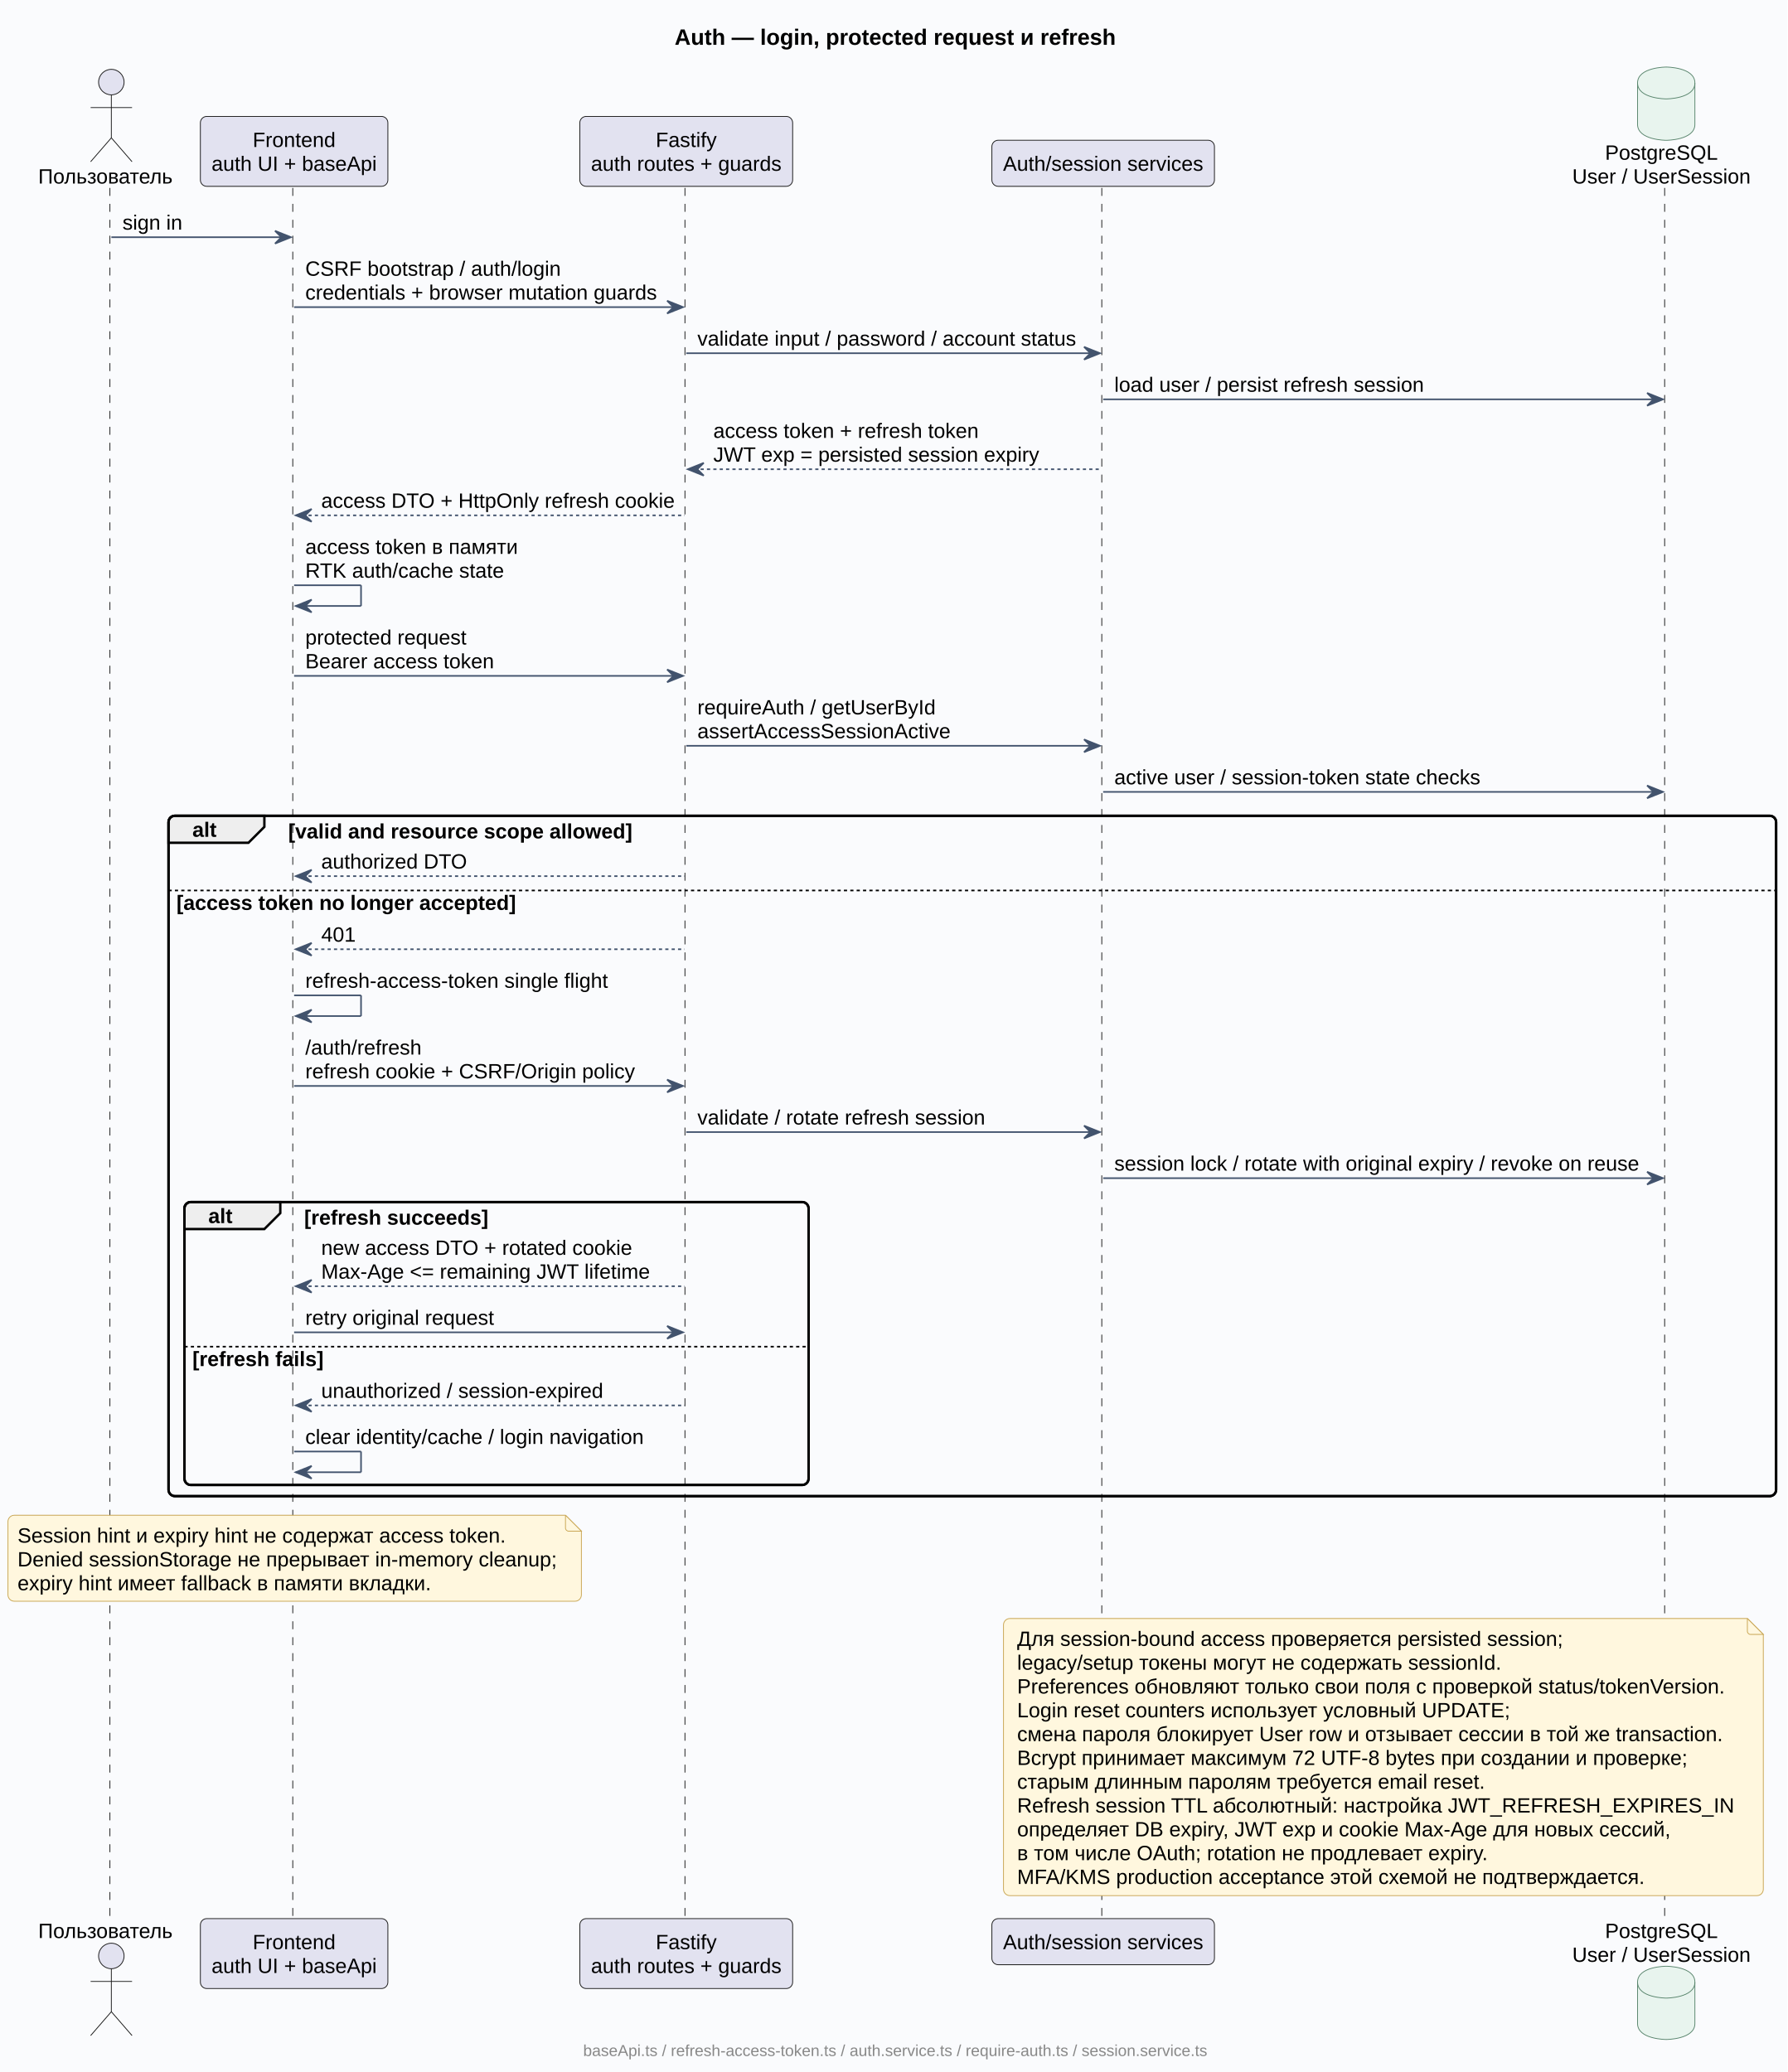
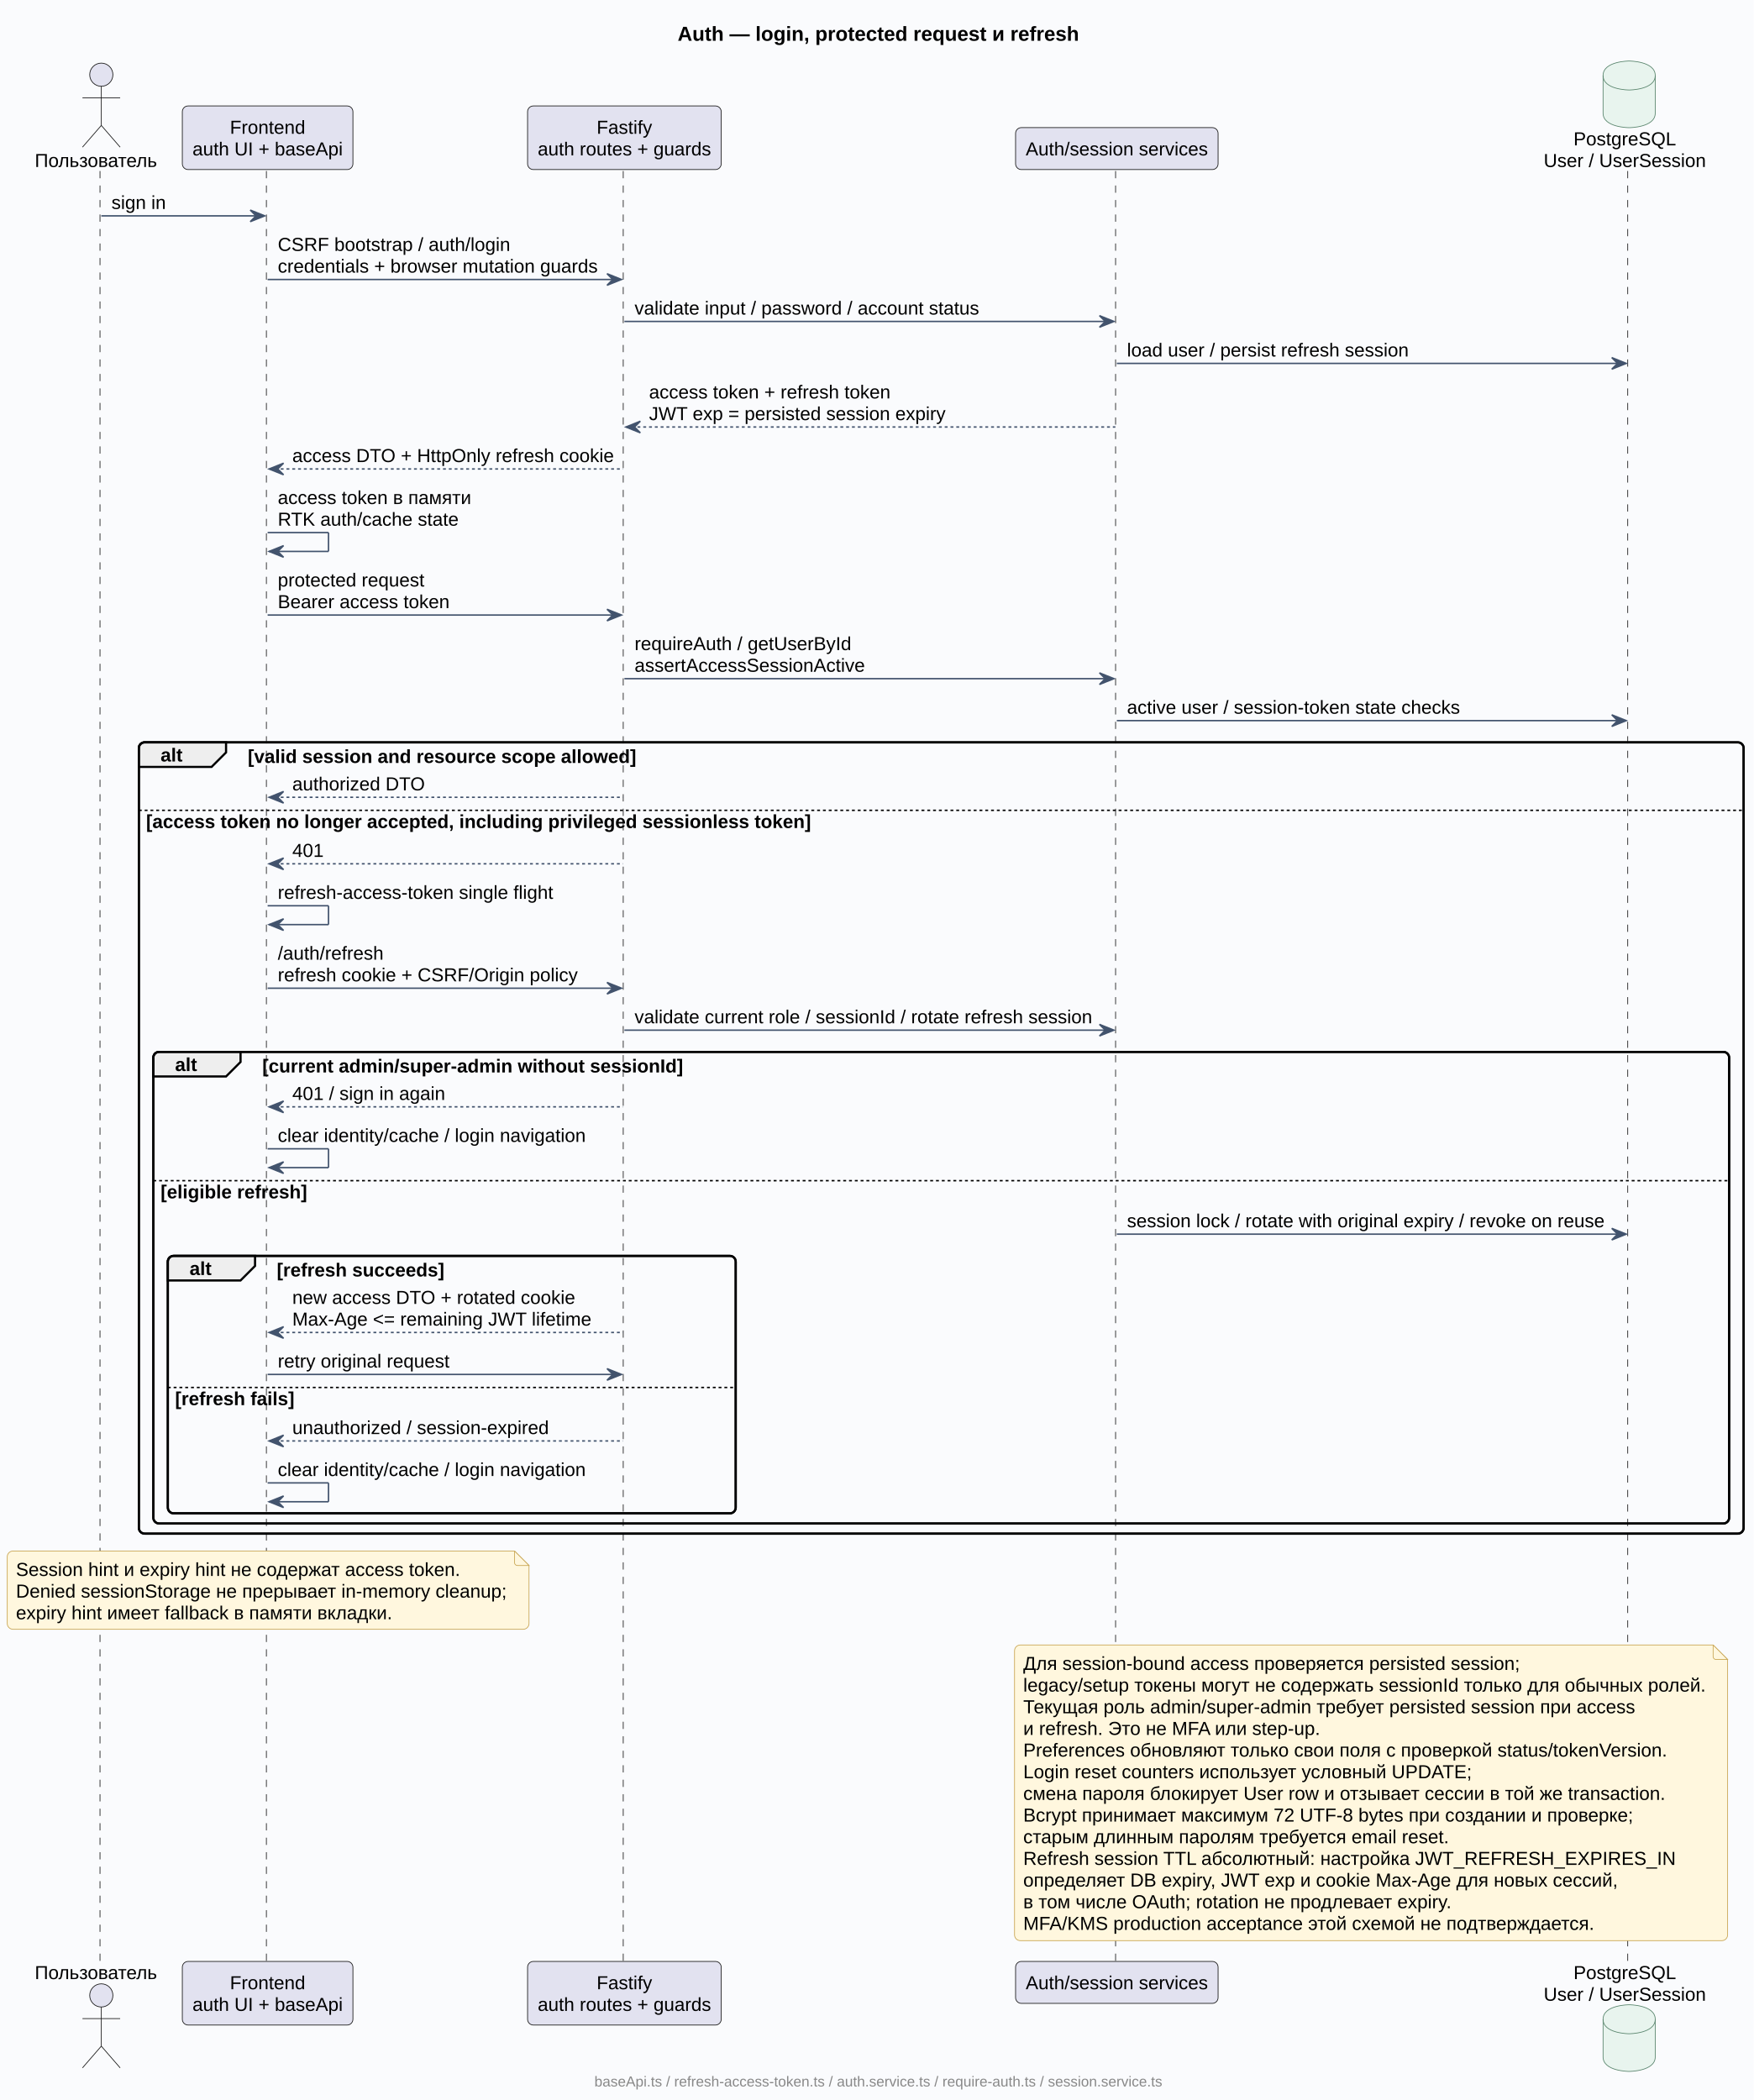
- <svg xmlns="http://www.w3.org/2000/svg" contentStyleType="text/css" data-diagram-type="SEQUENCE" height="1301px" preserveAspectRatio="none" style="width:1122px;height:1301px;background:#FAFBFD;" version="1.1" viewBox="0 0 1122 1301" width="1122px" zoomAndPan="magnify">
+ <svg xmlns="http://www.w3.org/2000/svg" contentStyleType="text/css" data-diagram-type="SEQUENCE" height="1449px" preserveAspectRatio="none" style="width:1210px;height:1449px;background:#FAFBFD;" version="1.1" viewBox="0 0 1210 1449" width="1210px" zoomAndPan="magnify">
  <defs />
  <g>
-     <rect fill="#FAFBFD" height="1301" style="stroke:none;stroke-width:1;" width="1122" x="0" y="0" />
-     <text fill="#000000" font-family="Arial" font-size="14" font-weight="bold" lengthAdjust="spacing" textLength="276.972" x="423.534" y="28.132">Auth — login, protected request и refresh</text>
-     <rect fill="none" height="427.18" rx="4" ry="4" style="stroke:#000000;stroke-width:1.5;" width="1009.238" x="105.801" y="512.227" />
-     <rect fill="none" height="177.641" rx="4" ry="4" style="stroke:#000000;stroke-width:1.5;" width="391.82" x="115.801" y="754.766" />
+     <rect fill="#FAFBFD" height="1449" style="stroke:none;stroke-width:1;" width="1210" x="0" y="0" />
+     <text fill="#000000" font-family="Arial" font-size="14" font-weight="bold" lengthAdjust="spacing" textLength="276.972" x="467.543" y="28.132">Auth — login, protected request и refresh</text>
+     <rect fill="none" height="545.975" rx="4" ry="4" style="stroke:#000000;stroke-width:1.5;" width="1107.257" x="95.801" y="512.227" />
+     <rect fill="none" height="325.385" rx="4" ry="4" style="stroke:#000000;stroke-width:1.5;" width="1087.257" x="105.801" y="725.817" />
+     <rect fill="none" height="177.641" rx="4" ry="4" style="stroke:#000000;stroke-width:1.5;" width="391.82" x="115.801" y="866.561" />
    <g class="participant-lifeline" data-entity-uid="part1" data-qualified-name="User" id="part1-lifeline">
      <g>
-         <rect fill="#000000" fill-opacity="0" height="1087.693" width="8" x="65.901" y="117.996" />
-         <line style="stroke:#181818;stroke-width:0.5;stroke-dasharray:5,5;" x1="69" x2="69" y1="117.996" y2="1205.689" />
+         <rect fill="#000000" fill-opacity="0" height="1236.385" width="8" x="65.901" y="117.996" />
+         <line style="stroke:#181818;stroke-width:0.5;stroke-dasharray:5,5;" x1="69" x2="69" y1="117.996" y2="1354.381" />
      </g>
    </g>
    <g class="participant-lifeline" data-entity-uid="part2" data-qualified-name="Front" id="part2-lifeline">
      <g>
-         <rect fill="#000000" fill-opacity="0" height="1087.693" width="8" x="180.655" y="117.996" />
-         <line style="stroke:#181818;stroke-width:0.5;stroke-dasharray:5,5;" x1="183.801" x2="183.801" y1="117.996" y2="1205.689" />
+         <rect fill="#000000" fill-opacity="0" height="1236.385" width="8" x="180.655" y="117.996" />
+         <line style="stroke:#181818;stroke-width:0.5;stroke-dasharray:5,5;" x1="183.801" x2="183.801" y1="117.996" y2="1354.381" />
      </g>
    </g>
    <g class="participant-lifeline" data-entity-uid="part3" data-qualified-name="API" id="part3-lifeline">
      <g>
-         <rect fill="#000000" fill-opacity="0" height="1087.693" width="8" x="426.817" y="117.996" />
-         <line style="stroke:#181818;stroke-width:0.5;stroke-dasharray:5,5;" x1="430.012" x2="430.012" y1="117.996" y2="1205.689" />
+         <rect fill="#000000" fill-opacity="0" height="1236.385" width="8" x="426.817" y="117.996" />
+         <line style="stroke:#181818;stroke-width:0.5;stroke-dasharray:5,5;" x1="430.012" x2="430.012" y1="117.996" y2="1354.381" />
      </g>
    </g>
    <g class="participant-lifeline" data-entity-uid="part4" data-qualified-name="Auth" id="part4-lifeline">
      <g>
-         <rect fill="#000000" fill-opacity="0" height="1087.693" width="8" x="688.562" y="117.996" />
-         <line style="stroke:#181818;stroke-width:0.5;stroke-dasharray:5,5;" x1="691.701" x2="691.701" y1="117.996" y2="1205.689" />
+         <rect fill="#000000" fill-opacity="0" height="1236.385" width="8" x="766.581" y="117.996" />
+         <line style="stroke:#181818;stroke-width:0.5;stroke-dasharray:5,5;" x1="769.72" x2="769.72" y1="117.996" y2="1354.381" />
      </g>
    </g>
    <g class="participant-lifeline" data-entity-uid="part5" data-qualified-name="PG" id="part5-lifeline">
      <g>
-         <rect fill="#000000" fill-opacity="0" height="1087.693" width="8" x="1042.05" y="117.996" />
-         <line style="stroke:#181818;stroke-width:0.5;stroke-dasharray:5,5;" x1="1045.06" x2="1045.06" y1="117.996" y2="1205.689" />
+         <rect fill="#000000" fill-opacity="0" height="1236.385" width="8" x="1120.069" y="117.996" />
+         <line style="stroke:#181818;stroke-width:0.5;stroke-dasharray:5,5;" x1="1123.079" x2="1123.079" y1="117.996" y2="1354.381" />
      </g>
    </g>
    <g class="participant participant-head" data-entity-uid="part1" data-qualified-name="User" id="part1-head">
      <text fill="#000000" font-family="Arial" font-size="13" lengthAdjust="spacing" textLength="85.801" x="24" y="115.241">Пользователь</text>
      <ellipse cx="69.901" cy="51.547" fill="#E2E2F0" rx="8" ry="8" style="stroke:#181818;stroke-width:0.5;" />
      <path d="M69.901,59.547 L69.901,86.547 M56.901,67.547 L82.901,67.547 M69.901,86.547 L56.901,101.547 M69.901,86.547 L82.901,101.547" fill="none" style="stroke:#181818;stroke-width:0.5;" />
    </g>
    <g class="participant participant-tail" data-entity-uid="part1" data-qualified-name="User" id="part1-tail">
-       <text fill="#000000" font-family="Arial" font-size="13" lengthAdjust="spacing" textLength="85.801" x="24" y="1216.883">Пользователь</text>
-       <ellipse cx="69.901" cy="1228.138" fill="#E2E2F0" rx="8" ry="8" style="stroke:#181818;stroke-width:0.5;" />
-       <path d="M69.901,1236.138 L69.901,1263.138 M56.901,1244.138 L82.901,1244.138 M69.901,1263.138 L56.901,1278.138 M69.901,1263.138 L82.901,1278.138" fill="none" style="stroke:#181818;stroke-width:0.5;" />
+       <text fill="#000000" font-family="Arial" font-size="13" lengthAdjust="spacing" textLength="85.801" x="24" y="1365.575">Пользователь</text>
+       <ellipse cx="69.901" cy="1376.83" fill="#E2E2F0" rx="8" ry="8" style="stroke:#181818;stroke-width:0.5;" />
+       <path d="M69.901,1384.83 L69.901,1411.83 M56.901,1392.83 L82.901,1392.83 M69.901,1411.83 L56.901,1426.83 M69.901,1411.83 L82.901,1426.83" fill="none" style="stroke:#181818;stroke-width:0.5;" />
    </g>
    <g class="participant participant-head" data-entity-uid="part2" data-qualified-name="Front" id="part2-head">
      <rect fill="#E2E2F0" height="43.898" rx="4" ry="4" style="stroke:#181818;stroke-width:0.5;" width="117.708" x="125.801" y="73.099" />
      <text fill="#000000" font-family="Arial" font-size="13" lengthAdjust="spacing" textLength="52.032" x="158.639" y="92.293">Frontend</text>
      <text fill="#000000" font-family="Arial" font-size="13" lengthAdjust="spacing" textLength="103.708" x="132.801" y="107.241">auth UI + baseApi</text>
    </g>
    <g class="participant participant-tail" data-entity-uid="part2" data-qualified-name="Front" id="part2-tail">
-       <rect fill="#E2E2F0" height="43.898" rx="4" ry="4" style="stroke:#181818;stroke-width:0.5;" width="117.708" x="125.801" y="1204.689" />
-       <text fill="#000000" font-family="Arial" font-size="13" lengthAdjust="spacing" textLength="52.032" x="158.639" y="1223.883">Frontend</text>
-       <text fill="#000000" font-family="Arial" font-size="13" lengthAdjust="spacing" textLength="103.708" x="132.801" y="1238.832">auth UI + baseApi</text>
+       <rect fill="#E2E2F0" height="43.898" rx="4" ry="4" style="stroke:#181818;stroke-width:0.5;" width="117.708" x="125.801" y="1353.381" />
+       <text fill="#000000" font-family="Arial" font-size="13" lengthAdjust="spacing" textLength="52.032" x="158.639" y="1372.575">Frontend</text>
+       <text fill="#000000" font-family="Arial" font-size="13" lengthAdjust="spacing" textLength="103.708" x="132.801" y="1387.524">auth UI + baseApi</text>
    </g>
    <g class="participant participant-head" data-entity-uid="part3" data-qualified-name="API" id="part3-head">
      <rect fill="#E2E2F0" height="43.898" rx="4" ry="4" style="stroke:#181818;stroke-width:0.5;" width="133.609" x="364.012" y="73.099" />
      <text fill="#000000" font-family="Arial" font-size="13" lengthAdjust="spacing" textLength="38.283" x="411.675" y="92.293">Fastify</text>
      <text fill="#000000" font-family="Arial" font-size="13" lengthAdjust="spacing" textLength="119.609" x="371.012" y="107.241">auth routes + guards</text>
    </g>
    <g class="participant participant-tail" data-entity-uid="part3" data-qualified-name="API" id="part3-tail">
-       <rect fill="#E2E2F0" height="43.898" rx="4" ry="4" style="stroke:#181818;stroke-width:0.5;" width="133.609" x="364.012" y="1204.689" />
-       <text fill="#000000" font-family="Arial" font-size="13" lengthAdjust="spacing" textLength="38.283" x="411.675" y="1223.883">Fastify</text>
-       <text fill="#000000" font-family="Arial" font-size="13" lengthAdjust="spacing" textLength="119.609" x="371.012" y="1238.832">auth routes + guards</text>
+       <rect fill="#E2E2F0" height="43.898" rx="4" ry="4" style="stroke:#181818;stroke-width:0.5;" width="133.609" x="364.012" y="1353.381" />
+       <text fill="#000000" font-family="Arial" font-size="13" lengthAdjust="spacing" textLength="38.283" x="411.675" y="1372.575">Fastify</text>
+       <text fill="#000000" font-family="Arial" font-size="13" lengthAdjust="spacing" textLength="119.609" x="371.012" y="1387.524">auth routes + guards</text>
    </g>
    <g class="participant participant-head" data-entity-uid="part4" data-qualified-name="Auth" id="part4-head">
-       <rect fill="#E2E2F0" height="28.949" rx="4" ry="4" style="stroke:#181818;stroke-width:0.5;" width="139.722" x="622.701" y="88.047" />
-       <text fill="#000000" font-family="Arial" font-size="13" lengthAdjust="spacing" textLength="125.722" x="629.701" y="107.241">Auth/session services</text>
+       <rect fill="#E2E2F0" height="28.949" rx="4" ry="4" style="stroke:#181818;stroke-width:0.5;" width="139.722" x="700.72" y="88.047" />
+       <text fill="#000000" font-family="Arial" font-size="13" lengthAdjust="spacing" textLength="125.722" x="707.72" y="107.241">Auth/session services</text>
    </g>
    <g class="participant participant-tail" data-entity-uid="part4" data-qualified-name="Auth" id="part4-tail">
-       <rect fill="#E2E2F0" height="28.949" rx="4" ry="4" style="stroke:#181818;stroke-width:0.5;" width="139.722" x="622.701" y="1204.689" />
-       <text fill="#000000" font-family="Arial" font-size="13" lengthAdjust="spacing" textLength="125.722" x="629.701" y="1223.883">Auth/session services</text>
+       <rect fill="#E2E2F0" height="28.949" rx="4" ry="4" style="stroke:#181818;stroke-width:0.5;" width="139.722" x="700.72" y="1353.381" />
+       <text fill="#000000" font-family="Arial" font-size="13" lengthAdjust="spacing" textLength="125.722" x="707.72" y="1372.575">Auth/session services</text>
    </g>
    <g class="participant participant-head" data-entity-uid="part5" data-qualified-name="PG" id="part5-head">
-       <text fill="#000000" font-family="Arial" font-size="13" lengthAdjust="spacing" textLength="70.814" x="1007.643" y="100.293">PostgreSQL</text>
-       <text fill="#000000" font-family="Arial" font-size="13" lengthAdjust="spacing" textLength="111.979" x="987.06" y="115.241">User / UserSession</text>
-       <path d="M1028.05,52.099 C1028.05,42.099 1046.05,42.099 1046.05,42.099 C1046.05,42.099 1064.05,42.099 1064.05,52.099 L1064.05,78.099 C1064.05,88.099 1046.05,88.099 1046.05,88.099 C1046.05,88.099 1028.05,88.099 1028.05,78.099 L1028.05,52.099" fill="#E8F4EE" style="stroke:#58846C;stroke-width:0.5;" />
-       <path d="M1028.05,52.099 C1028.05,62.099 1046.05,62.099 1046.05,62.099 C1046.05,62.099 1064.05,62.099 1064.05,52.099" fill="none" style="stroke:#58846C;stroke-width:0.5;" />
+       <text fill="#000000" font-family="Arial" font-size="13" lengthAdjust="spacing" textLength="70.814" x="1085.662" y="100.293">PostgreSQL</text>
+       <text fill="#000000" font-family="Arial" font-size="13" lengthAdjust="spacing" textLength="111.979" x="1065.079" y="115.241">User / UserSession</text>
+       <path d="M1106.069,52.099 C1106.069,42.099 1124.069,42.099 1124.069,42.099 C1124.069,42.099 1142.069,42.099 1142.069,52.099 L1142.069,78.099 C1142.069,88.099 1124.069,88.099 1124.069,88.099 C1124.069,88.099 1106.069,88.099 1106.069,78.099 L1106.069,52.099" fill="#E8F4EE" style="stroke:#58846C;stroke-width:0.5;" />
+       <path d="M1106.069,52.099 C1106.069,62.099 1124.069,62.099 1124.069,62.099 C1124.069,62.099 1142.069,62.099 1142.069,52.099" fill="none" style="stroke:#58846C;stroke-width:0.5;" />
    </g>
    <g class="participant participant-tail" data-entity-uid="part5" data-qualified-name="PG" id="part5-tail">
-       <text fill="#000000" font-family="Arial" font-size="13" lengthAdjust="spacing" textLength="70.814" x="1007.643" y="1216.883">PostgreSQL</text>
-       <text fill="#000000" font-family="Arial" font-size="13" lengthAdjust="spacing" textLength="111.979" x="987.06" y="1231.832">User / UserSession</text>
-       <path d="M1028.05,1244.586 C1028.05,1234.586 1046.05,1234.586 1046.05,1234.586 C1046.05,1234.586 1064.05,1234.586 1064.05,1244.586 L1064.05,1270.586 C1064.05,1280.586 1046.05,1280.586 1046.05,1280.586 C1046.05,1280.586 1028.05,1280.586 1028.05,1270.586 L1028.05,1244.586" fill="#E8F4EE" style="stroke:#58846C;stroke-width:0.5;" />
-       <path d="M1028.05,1244.586 C1028.05,1254.586 1046.05,1254.586 1046.05,1254.586 C1046.05,1254.586 1064.05,1254.586 1064.05,1244.586" fill="none" style="stroke:#58846C;stroke-width:0.5;" />
+       <text fill="#000000" font-family="Arial" font-size="13" lengthAdjust="spacing" textLength="70.814" x="1085.662" y="1365.575">PostgreSQL</text>
+       <text fill="#000000" font-family="Arial" font-size="13" lengthAdjust="spacing" textLength="111.979" x="1065.079" y="1380.524">User / UserSession</text>
+       <path d="M1106.069,1393.279 C1106.069,1383.279 1124.069,1383.279 1124.069,1383.279 C1124.069,1383.279 1142.069,1383.279 1142.069,1393.279 L1142.069,1419.279 C1142.069,1429.279 1124.069,1429.279 1124.069,1429.279 C1124.069,1429.279 1106.069,1429.279 1106.069,1419.279 L1106.069,1393.279" fill="#E8F4EE" style="stroke:#58846C;stroke-width:0.5;" />
+       <path d="M1106.069,1393.279 C1106.069,1403.279 1124.069,1403.279 1124.069,1403.279 C1124.069,1403.279 1142.069,1403.279 1142.069,1393.279" fill="none" style="stroke:#58846C;stroke-width:0.5;" />
    </g>
    <g class="message" data-entity-1="part1" data-entity-2="part2" id="msg1">
      <polygon fill="#42536D" points="172.655,144.945,182.655,148.945,172.655,152.945,176.655,148.945" style="stroke:#42536D;stroke-width:1;" />
      <line style="stroke:#42536D;stroke-width:1;" x1="69.901" x2="178.655" y1="148.945" y2="148.945" />
      <text fill="#000000" font-family="Arial" font-size="13" lengthAdjust="spacing" textLength="37.578" x="76.901" y="144.19">sign in</text>
    </g>
    <g class="message" data-entity-1="part2" data-entity-2="part3" id="msg2">
      <polygon fill="#42536D" points="418.817,188.842,428.817,192.842,418.817,196.842,422.817,192.842" style="stroke:#42536D;stroke-width:1;" />
      <line style="stroke:#42536D;stroke-width:1;" x1="184.655" x2="424.817" y1="192.842" y2="192.842" />
      <text fill="#000000" font-family="Arial" font-size="13" lengthAdjust="spacing" textLength="160.418" x="191.655" y="173.139">CSRF bootstrap / auth/login</text>
      <text fill="#000000" font-family="Arial" font-size="13" lengthAdjust="spacing" textLength="220.752" x="191.655" y="188.087">credentials + browser mutation guards</text>
    </g>
    <g class="message" data-entity-1="part3" data-entity-2="part4" id="msg3">
-       <polygon fill="#42536D" points="680.562,217.791,690.562,221.791,680.562,225.791,684.562,221.791" style="stroke:#42536D;stroke-width:1;" />
-       <line style="stroke:#42536D;stroke-width:1;" x1="430.817" x2="686.562" y1="221.791" y2="221.791" />
+       <polygon fill="#42536D" points="758.581,217.791,768.581,221.791,758.581,225.791,762.581,221.791" style="stroke:#42536D;stroke-width:1;" />
+       <line style="stroke:#42536D;stroke-width:1;" x1="430.817" x2="764.581" y1="221.791" y2="221.791" />
      <text fill="#000000" font-family="Arial" font-size="13" lengthAdjust="spacing" textLength="237.745" x="437.817" y="217.036">validate input / password / account status</text>
    </g>
    <g class="message" data-entity-1="part4" data-entity-2="part5" id="msg4">
-       <polygon fill="#42536D" points="1034.05,246.74,1044.05,250.74,1034.05,254.74,1038.05,250.74" style="stroke:#42536D;stroke-width:1;" />
-       <line style="stroke:#42536D;stroke-width:1;" x1="692.562" x2="1040.05" y1="250.74" y2="250.74" />
-       <text fill="#000000" font-family="Arial" font-size="13" lengthAdjust="spacing" textLength="194.365" x="699.562" y="245.985">load user / persist refresh session</text>
+       <polygon fill="#42536D" points="1112.069,246.74,1122.069,250.74,1112.069,254.74,1116.069,250.74" style="stroke:#42536D;stroke-width:1;" />
+       <line style="stroke:#42536D;stroke-width:1;" x1="770.581" x2="1118.069" y1="250.74" y2="250.74" />
+       <text fill="#000000" font-family="Arial" font-size="13" lengthAdjust="spacing" textLength="194.365" x="777.581" y="245.985">load user / persist refresh session</text>
    </g>
    <g class="message" data-entity-1="part4" data-entity-2="part3" id="msg5">
      <polygon fill="#42536D" points="441.817,290.637,431.817,294.637,441.817,298.637,437.817,294.637" style="stroke:#42536D;stroke-width:1;" />
-       <line style="stroke:#42536D;stroke-width:1;stroke-dasharray:2,2;" x1="435.817" x2="691.562" y1="294.637" y2="294.637" />
+       <line style="stroke:#42536D;stroke-width:1;stroke-dasharray:2,2;" x1="435.817" x2="769.581" y1="294.637" y2="294.637" />
      <text fill="#000000" font-family="Arial" font-size="13" lengthAdjust="spacing" textLength="166.562" x="447.817" y="274.934">access token + refresh token</text>
      <text fill="#000000" font-family="Arial" font-size="13" lengthAdjust="spacing" textLength="204.826" x="447.817" y="289.882">JWT exp = persisted session expiry</text>
    </g>
    <g class="message" data-entity-1="part3" data-entity-2="part2" id="msg6">
      <polygon fill="#42536D" points="195.655,319.586,185.655,323.586,195.655,327.586,191.655,323.586" style="stroke:#42536D;stroke-width:1;" />
      <line style="stroke:#42536D;stroke-width:1;stroke-dasharray:2,2;" x1="189.655" x2="429.817" y1="323.586" y2="323.586" />
      <text fill="#000000" font-family="Arial" font-size="13" lengthAdjust="spacing" textLength="222.162" x="201.655" y="318.831">access DTO + HttpOnly refresh cookie</text>
    </g>
    <g class="message" data-entity-1="part2" data-entity-2="part2" id="msg7">
      <line style="stroke:#42536D;stroke-width:1;" x1="184.655" x2="226.655" y1="367.483" y2="367.483" />
      <line style="stroke:#42536D;stroke-width:1;" x1="226.655" x2="226.655" y1="367.483" y2="380.483" />
      <line style="stroke:#42536D;stroke-width:1;" x1="185.655" x2="226.655" y1="380.483" y2="380.483" />
      <polygon fill="#42536D" points="195.655,376.483,185.655,380.483,195.655,384.483,191.655,380.483" style="stroke:#42536D;stroke-width:1;" />
      <text fill="#000000" font-family="Arial" font-size="13" lengthAdjust="spacing" textLength="133.466" x="191.655" y="347.78">access token в памяти</text>
      <text fill="#000000" font-family="Arial" font-size="13" lengthAdjust="spacing" textLength="125.011" x="191.655" y="362.728">RTK auth/cache state</text>
    </g>
    <g class="message" data-entity-1="part2" data-entity-2="part3" id="msg8">
      <polygon fill="#42536D" points="418.817,420.381,428.817,424.381,418.817,428.381,422.817,424.381" style="stroke:#42536D;stroke-width:1;" />
      <line style="stroke:#42536D;stroke-width:1;" x1="184.655" x2="424.817" y1="424.381" y2="424.381" />
      <text fill="#000000" font-family="Arial" font-size="13" lengthAdjust="spacing" textLength="101.175" x="191.655" y="404.677">protected request</text>
      <text fill="#000000" font-family="Arial" font-size="13" lengthAdjust="spacing" textLength="118.504" x="191.655" y="419.626">Bearer access token</text>
    </g>
    <g class="message" data-entity-1="part3" data-entity-2="part4" id="msg9">
-       <polygon fill="#42536D" points="680.562,464.278,690.562,468.278,680.562,472.278,684.562,468.278" style="stroke:#42536D;stroke-width:1;" />
-       <line style="stroke:#42536D;stroke-width:1;" x1="430.817" x2="686.562" y1="468.278" y2="468.278" />
+       <polygon fill="#42536D" points="758.581,464.278,768.581,468.278,758.581,472.278,762.581,468.278" style="stroke:#42536D;stroke-width:1;" />
+       <line style="stroke:#42536D;stroke-width:1;" x1="430.817" x2="764.581" y1="468.278" y2="468.278" />
      <text fill="#000000" font-family="Arial" font-size="13" lengthAdjust="spacing" textLength="149.576" x="437.817" y="448.575">requireAuth / getUserById</text>
      <text fill="#000000" font-family="Arial" font-size="13" lengthAdjust="spacing" textLength="158.952" x="437.817" y="463.523">assertAccessSessionActive</text>
    </g>
    <g class="message" data-entity-1="part4" data-entity-2="part5" id="msg10">
-       <polygon fill="#42536D" points="1034.05,493.227,1044.05,497.227,1034.05,501.227,1038.05,497.227" style="stroke:#42536D;stroke-width:1;" />
-       <line style="stroke:#42536D;stroke-width:1;" x1="692.562" x2="1040.05" y1="497.227" y2="497.227" />
-       <text fill="#000000" font-family="Arial" font-size="13" lengthAdjust="spacing" textLength="229.773" x="699.562" y="492.472">active user / session-token state checks</text>
-     </g>
-     <path d="M109.801,512.227 L165.972,512.227 L165.972,519.176 L155.972,529.176 L105.801,529.176 L105.801,516.227 A4,4 0 0 1 109.801,512.227" fill="#EEEEEE" style="stroke:#000000;stroke-width:1.5;" />
-     <rect fill="none" height="427.18" rx="4" ry="4" style="stroke:#000000;stroke-width:1.5;" width="1009.238" x="105.801" y="512.227" />
-     <text fill="#000000" font-family="Arial" font-size="13" font-weight="bold" lengthAdjust="spacing" textLength="15.171" x="120.801" y="525.421">alt</text>
-     <text fill="#000000" font-family="Arial" font-size="13" font-weight="bold" lengthAdjust="spacing" textLength="216.011" x="180.972" y="526.421">[valid and resource scope allowed]</text>
+       <polygon fill="#42536D" points="1112.069,493.227,1122.069,497.227,1112.069,501.227,1116.069,497.227" style="stroke:#42536D;stroke-width:1;" />
+       <line style="stroke:#42536D;stroke-width:1;" x1="770.581" x2="1118.069" y1="497.227" y2="497.227" />
+       <text fill="#000000" font-family="Arial" font-size="13" lengthAdjust="spacing" textLength="229.773" x="777.581" y="492.472">active user / session-token state checks</text>
+     </g>
+     <path d="M99.801,512.227 L155.972,512.227 L155.972,519.176 L145.972,529.176 L95.801,529.176 L95.801,516.227 A4,4 0 0 1 99.801,512.227" fill="#EEEEEE" style="stroke:#000000;stroke-width:1.5;" />
+     <rect fill="none" height="545.975" rx="4" ry="4" style="stroke:#000000;stroke-width:1.5;" width="1107.257" x="95.801" y="512.227" />
+     <text fill="#000000" font-family="Arial" font-size="13" font-weight="bold" lengthAdjust="spacing" textLength="15.171" x="110.801" y="525.421">alt</text>
+     <text fill="#000000" font-family="Arial" font-size="13" font-weight="bold" lengthAdjust="spacing" textLength="268.036" x="170.972" y="526.421">[valid session and resource scope allowed]</text>
    <g class="message" data-entity-1="part3" data-entity-2="part2" id="msg11">
      <polygon fill="#42536D" points="195.655,546.125,185.655,550.125,195.655,554.125,191.655,550.125" style="stroke:#42536D;stroke-width:1;" />
      <line style="stroke:#42536D;stroke-width:1;stroke-dasharray:2,2;" x1="189.655" x2="429.817" y1="550.125" y2="550.125" />
      <text fill="#000000" font-family="Arial" font-size="13" lengthAdjust="spacing" textLength="91.762" x="201.655" y="545.37">authorized DTO</text>
    </g>
-     <line style="stroke:#000000;stroke-width:1;stroke-dasharray:2,2;" x1="105.801" x2="1115.039" y1="559.125" y2="559.125" />
-     <text fill="#000000" font-family="Arial" font-size="13" font-weight="bold" lengthAdjust="spacing" textLength="213.123" x="110.801" y="571.318">[access token no longer accepted]</text>
+     <line style="stroke:#000000;stroke-width:1;stroke-dasharray:2,2;" x1="95.801" x2="1203.058" y1="559.125" y2="559.125" />
+     <text fill="#000000" font-family="Arial" font-size="13" font-weight="bold" lengthAdjust="spacing" textLength="458.745" x="100.801" y="571.318">[access token no longer accepted, including privileged sessionless token]</text>
    <g class="message" data-entity-1="part3" data-entity-2="part2" id="msg12">
      <polygon fill="#42536D" points="195.655,592.022,185.655,596.022,195.655,600.022,191.655,596.022" style="stroke:#42536D;stroke-width:1;" />
      <line style="stroke:#42536D;stroke-width:1;stroke-dasharray:2,2;" x1="189.655" x2="429.817" y1="596.022" y2="596.022" />
      <text fill="#000000" font-family="Arial" font-size="13" lengthAdjust="spacing" textLength="21.69" x="201.655" y="591.267">401</text>
    </g>
    <g class="message" data-entity-1="part2" data-entity-2="part2" id="msg13">
      <line style="stroke:#42536D;stroke-width:1;" x1="184.655" x2="226.655" y1="624.971" y2="624.971" />
      <line style="stroke:#42536D;stroke-width:1;" x1="226.655" x2="226.655" y1="624.971" y2="637.971" />
      <line style="stroke:#42536D;stroke-width:1;" x1="185.655" x2="226.655" y1="637.971" y2="637.971" />
      <polygon fill="#42536D" points="195.655,633.971,185.655,637.971,195.655,641.971,191.655,637.971" style="stroke:#42536D;stroke-width:1;" />
      <text fill="#000000" font-family="Arial" font-size="13" lengthAdjust="spacing" textLength="190.03" x="191.655" y="620.216">refresh-access-token single flight</text>
    </g>
    <g class="message" data-entity-1="part2" data-entity-2="part3" id="msg14">
      <polygon fill="#42536D" points="418.817,677.868,428.817,681.868,418.817,685.868,422.817,681.868" style="stroke:#42536D;stroke-width:1;" />
      <line style="stroke:#42536D;stroke-width:1;" x1="184.655" x2="424.817" y1="681.868" y2="681.868" />
      <text fill="#000000" font-family="Arial" font-size="13" lengthAdjust="spacing" textLength="72.985" x="191.655" y="662.165">/auth/refresh</text>
      <text fill="#000000" font-family="Arial" font-size="13" lengthAdjust="spacing" textLength="206.991" x="191.655" y="677.113">refresh cookie + CSRF/Origin policy</text>
    </g>
    <g class="message" data-entity-1="part3" data-entity-2="part4" id="msg15">
-       <polygon fill="#42536D" points="680.562,706.817,690.562,710.817,680.562,714.817,684.562,710.817" style="stroke:#42536D;stroke-width:1;" />
-       <line style="stroke:#42536D;stroke-width:1;" x1="430.817" x2="686.562" y1="710.817" y2="710.817" />
-       <text fill="#000000" font-family="Arial" font-size="13" lengthAdjust="spacing" textLength="180.648" x="437.817" y="706.062">validate / rotate refresh session</text>
-     </g>
-     <g class="message" data-entity-1="part4" data-entity-2="part5" id="msg16">
-       <polygon fill="#42536D" points="1034.05,735.766,1044.05,739.766,1034.05,743.766,1038.05,739.766" style="stroke:#42536D;stroke-width:1;" />
-       <line style="stroke:#42536D;stroke-width:1;" x1="692.562" x2="1040.05" y1="739.766" y2="739.766" />
-       <text fill="#000000" font-family="Arial" font-size="13" lengthAdjust="spacing" textLength="329.488" x="699.562" y="735.011">session lock / rotate with original expiry / revoke on reuse</text>
-     </g>
-     <path d="M119.801,754.766 L175.972,754.766 L175.972,761.714 L165.972,771.714 L115.801,771.714 L115.801,758.766 A4,4 0 0 1 119.801,754.766" fill="#EEEEEE" style="stroke:#000000;stroke-width:1.5;" />
-     <rect fill="none" height="177.641" rx="4" ry="4" style="stroke:#000000;stroke-width:1.5;" width="391.82" x="115.801" y="754.766" />
-     <text fill="#000000" font-family="Arial" font-size="13" font-weight="bold" lengthAdjust="spacing" textLength="15.171" x="130.801" y="767.96">alt</text>
-     <text fill="#000000" font-family="Arial" font-size="13" font-weight="bold" lengthAdjust="spacing" textLength="115.61" x="190.972" y="768.96">[refresh succeeds]</text>
-     <g class="message" data-entity-1="part3" data-entity-2="part2" id="msg17">
-       <polygon fill="#42536D" points="195.655,803.612,185.655,807.612,195.655,811.612,191.655,807.612" style="stroke:#42536D;stroke-width:1;" />
-       <line style="stroke:#42536D;stroke-width:1;stroke-dasharray:2,2;" x1="189.655" x2="429.817" y1="807.612" y2="807.612" />
-       <text fill="#000000" font-family="Arial" font-size="13" lengthAdjust="spacing" textLength="195.451" x="201.655" y="787.908">new access DTO + rotated cookie</text>
-       <text fill="#000000" font-family="Arial" font-size="13" lengthAdjust="spacing" textLength="206.623" x="201.655" y="802.857">Max-Age &lt;= remaining JWT lifetime</text>
-     </g>
-     <g class="message" data-entity-1="part2" data-entity-2="part3" id="msg18">
-       <polygon fill="#42536D" points="418.817,832.561,428.817,836.561,418.817,840.561,422.817,836.561" style="stroke:#42536D;stroke-width:1;" />
-       <line style="stroke:#42536D;stroke-width:1;" x1="184.655" x2="424.817" y1="836.561" y2="836.561" />
-       <text fill="#000000" font-family="Arial" font-size="13" lengthAdjust="spacing" textLength="118.498" x="191.655" y="831.806">retry original request</text>
-     </g>
-     <line style="stroke:#000000;stroke-width:1;stroke-dasharray:2,2;" x1="115.801" x2="507.621" y1="845.561" y2="845.561" />
-     <text fill="#000000" font-family="Arial" font-size="13" font-weight="bold" lengthAdjust="spacing" textLength="82.361" x="120.801" y="857.754">[refresh fails]</text>
+       <polygon fill="#42536D" points="758.581,706.817,768.581,710.817,758.581,714.817,762.581,710.817" style="stroke:#42536D;stroke-width:1;" />
+       <line style="stroke:#42536D;stroke-width:1;" x1="430.817" x2="764.581" y1="710.817" y2="710.817" />
+       <text fill="#000000" font-family="Arial" font-size="13" lengthAdjust="spacing" textLength="315.764" x="437.817" y="706.062">validate current role / sessionId / rotate refresh session</text>
+     </g>
+     <path d="M109.801,725.817 L165.972,725.817 L165.972,732.766 L155.972,742.766 L105.801,742.766 L105.801,729.817 A4,4 0 0 1 109.801,725.817" fill="#EEEEEE" style="stroke:#000000;stroke-width:1.5;" />
+     <rect fill="none" height="325.385" rx="4" ry="4" style="stroke:#000000;stroke-width:1.5;" width="1087.257" x="105.801" y="725.817" />
+     <text fill="#000000" font-family="Arial" font-size="13" font-weight="bold" lengthAdjust="spacing" textLength="15.171" x="120.801" y="739.011">alt</text>
+     <text fill="#000000" font-family="Arial" font-size="13" font-weight="bold" lengthAdjust="spacing" textLength="290.361" x="180.972" y="740.011">[current admin/super-admin without sessionId]</text>
+     <g class="message" data-entity-1="part3" data-entity-2="part2" id="msg16">
+       <polygon fill="#42536D" points="195.655,759.714,185.655,763.714,195.655,767.714,191.655,763.714" style="stroke:#42536D;stroke-width:1;" />
+       <line style="stroke:#42536D;stroke-width:1;stroke-dasharray:2,2;" x1="189.655" x2="429.817" y1="763.714" y2="763.714" />
+       <text fill="#000000" font-family="Arial" font-size="13" lengthAdjust="spacing" textLength="105.523" x="201.655" y="758.96">401 / sign in again</text>
+     </g>
+     <g class="message" data-entity-1="part2" data-entity-2="part2" id="msg17">
+       <line style="stroke:#42536D;stroke-width:1;" x1="184.655" x2="226.655" y1="792.663" y2="792.663" />
+       <line style="stroke:#42536D;stroke-width:1;" x1="226.655" x2="226.655" y1="792.663" y2="805.663" />
+       <line style="stroke:#42536D;stroke-width:1;" x1="185.655" x2="226.655" y1="805.663" y2="805.663" />
+       <polygon fill="#42536D" points="195.655,801.663,185.655,805.663,195.655,809.663,191.655,805.663" style="stroke:#42536D;stroke-width:1;" />
+       <text fill="#000000" font-family="Arial" font-size="13" lengthAdjust="spacing" textLength="212.462" x="191.655" y="787.908">clear identity/cache / login navigation</text>
+     </g>
+     <line style="stroke:#000000;stroke-width:1;stroke-dasharray:2,2;" x1="105.801" x2="1193.058" y1="814.663" y2="814.663" />
+     <text fill="#000000" font-family="Arial" font-size="13" font-weight="bold" lengthAdjust="spacing" textLength="101.137" x="110.801" y="826.857">[eligible refresh]</text>
+     <g class="message" data-entity-1="part4" data-entity-2="part5" id="msg18">
+       <polygon fill="#42536D" points="1112.069,847.561,1122.069,851.561,1112.069,855.561,1116.069,851.561" style="stroke:#42536D;stroke-width:1;" />
+       <line style="stroke:#42536D;stroke-width:1;" x1="770.581" x2="1118.069" y1="851.561" y2="851.561" />
+       <text fill="#000000" font-family="Arial" font-size="13" lengthAdjust="spacing" textLength="329.488" x="777.581" y="846.806">session lock / rotate with original expiry / revoke on reuse</text>
+     </g>
+     <path d="M119.801,866.561 L175.972,866.561 L175.972,873.509 L165.972,883.509 L115.801,883.509 L115.801,870.561 A4,4 0 0 1 119.801,866.561" fill="#EEEEEE" style="stroke:#000000;stroke-width:1.5;" />
+     <rect fill="none" height="177.641" rx="4" ry="4" style="stroke:#000000;stroke-width:1.5;" width="391.82" x="115.801" y="866.561" />
+     <text fill="#000000" font-family="Arial" font-size="13" font-weight="bold" lengthAdjust="spacing" textLength="15.171" x="130.801" y="879.754">alt</text>
+     <text fill="#000000" font-family="Arial" font-size="13" font-weight="bold" lengthAdjust="spacing" textLength="115.61" x="190.972" y="880.754">[refresh succeeds]</text>
    <g class="message" data-entity-1="part3" data-entity-2="part2" id="msg19">
-       <polygon fill="#42536D" points="195.655,878.458,185.655,882.458,195.655,886.458,191.655,882.458" style="stroke:#42536D;stroke-width:1;" />
-       <line style="stroke:#42536D;stroke-width:1;stroke-dasharray:2,2;" x1="189.655" x2="429.817" y1="882.458" y2="882.458" />
-       <text fill="#000000" font-family="Arial" font-size="13" lengthAdjust="spacing" textLength="177.049" x="201.655" y="877.703">unauthorized / session-expired</text>
-     </g>
-     <g class="message" data-entity-1="part2" data-entity-2="part2" id="msg20">
-       <line style="stroke:#42536D;stroke-width:1;" x1="184.655" x2="226.655" y1="911.407" y2="911.407" />
-       <line style="stroke:#42536D;stroke-width:1;" x1="226.655" x2="226.655" y1="911.407" y2="924.407" />
-       <line style="stroke:#42536D;stroke-width:1;" x1="185.655" x2="226.655" y1="924.407" y2="924.407" />
-       <polygon fill="#42536D" points="195.655,920.407,185.655,924.407,195.655,928.407,191.655,924.407" style="stroke:#42536D;stroke-width:1;" />
-       <text fill="#000000" font-family="Arial" font-size="13" lengthAdjust="spacing" textLength="212.462" x="191.655" y="906.652">clear identity/cache / login navigation</text>
-     </g>
-     <path d="M5,955.407 L5,1001.407 A4,4 0 0 0 9,1005.407 L361,1005.407 A4,4 0 0 0 365,1001.407 L365,961.407 L355,951.407 L9,951.407 A4,4 0 0 0 5,955.407" fill="#FFF7DE" style="stroke:#C8A552;stroke-width:0.5;" />
-     <path d="M355,951.407 L355,959.407 A2,2 0 0 0 357,961.407 L365,961.407 L355,951.407" fill="#FFF7DE" style="stroke:#C8A552;stroke-width:0.5;" />
-     <text fill="#000000" font-family="Arial" font-size="13" lengthAdjust="spacing" textLength="306.941" x="11" y="968.601">Session hint и expiry hint не содержат access token.</text>
-     <text fill="#000000" font-family="Arial" font-size="13" lengthAdjust="spacing" textLength="339.212" x="11" y="983.549">Denied sessionStorage не прерывает in-memory cleanup;</text>
-     <text fill="#000000" font-family="Arial" font-size="13" lengthAdjust="spacing" textLength="259.924" x="11" y="998.498">expiry hint имеет fallback в памяти вкладки.</text>
-     <path d="M630,1020.253 L630,1186.253 A4,4 0 0 0 634,1190.253 L1103,1190.253 A4,4 0 0 0 1107,1186.253 L1107,1026.253 L1097,1016.253 L634,1016.253 A4,4 0 0 0 630,1020.253" fill="#FFF7DE" style="stroke:#C8A552;stroke-width:0.5;" />
-     <path d="M1097,1016.253 L1097,1024.253 A2,2 0 0 0 1099,1026.253 L1107,1026.253 L1097,1016.253" fill="#FFF7DE" style="stroke:#C8A552;stroke-width:0.5;" />
-     <text fill="#000000" font-family="Arial" font-size="13" lengthAdjust="spacing" textLength="343.573" x="638.551" y="1033.447">Для session-bound access проверяется persisted session;</text>
-     <text fill="#000000" font-family="Arial" font-size="13" lengthAdjust="spacing" textLength="304.408" x="638.551" y="1048.396">legacy/setup токены могут не содержать sessionId.</text>
-     <text fill="#000000" font-family="Arial" font-size="13" lengthAdjust="spacing" textLength="446.278" x="638.551" y="1063.344">Preferences обновляют только свои поля с проверкой status/tokenVersion.</text>
-     <text fill="#000000" font-family="Arial" font-size="13" lengthAdjust="spacing" textLength="311.511" x="638.551" y="1078.293">Login reset counters использует условный UPDATE;</text>
-     <text fill="#000000" font-family="Arial" font-size="13" lengthAdjust="spacing" textLength="445.485" x="638.551" y="1093.242">смена пароля блокирует User row и отзывает сессии в той же transaction.</text>
-     <text fill="#000000" font-family="Arial" font-size="13" lengthAdjust="spacing" textLength="421.421" x="638.551" y="1108.19">Bcrypt принимает максимум 72 UTF-8 bytes при создании и проверке;</text>
-     <text fill="#000000" font-family="Arial" font-size="13" lengthAdjust="spacing" textLength="295.28" x="638.551" y="1123.139">старым длинным паролям требуется email reset.</text>
-     <text fill="#000000" font-family="Arial" font-size="13" lengthAdjust="spacing" textLength="451.236" x="638.551" y="1138.088">Refresh session TTL абсолютный: настройка JWT_REFRESH_EXPIRES_IN</text>
-     <text fill="#000000" font-family="Arial" font-size="13" lengthAdjust="spacing" textLength="412.585" x="638.551" y="1153.037">определяет DB expiry, JWT exp и cookie Max-Age для новых сессий,</text>
-     <text fill="#000000" font-family="Arial" font-size="13" lengthAdjust="spacing" textLength="297.407" x="638.551" y="1167.985">в том числе OAuth; rotation не продлевает expiry.</text>
-     <text fill="#000000" font-family="Arial" font-size="13" lengthAdjust="spacing" textLength="396.265" x="638.551" y="1182.934">MFA/KMS production acceptance этой схемой не подтверждается.</text>
-     <text fill="#888888" font-family="Arial" font-size="10" lengthAdjust="spacing" textLength="391.826" x="366.107" y="1290.966">baseApi.ts / refresh-access-token.ts / auth.service.ts / require-auth.ts / session.service.ts</text>
+       <polygon fill="#42536D" points="195.655,915.407,185.655,919.407,195.655,923.407,191.655,919.407" style="stroke:#42536D;stroke-width:1;" />
+       <line style="stroke:#42536D;stroke-width:1;stroke-dasharray:2,2;" x1="189.655" x2="429.817" y1="919.407" y2="919.407" />
+       <text fill="#000000" font-family="Arial" font-size="13" lengthAdjust="spacing" textLength="195.451" x="201.655" y="899.703">new access DTO + rotated cookie</text>
+       <text fill="#000000" font-family="Arial" font-size="13" lengthAdjust="spacing" textLength="206.623" x="201.655" y="914.652">Max-Age &lt;= remaining JWT lifetime</text>
+     </g>
+     <g class="message" data-entity-1="part2" data-entity-2="part3" id="msg20">
+       <polygon fill="#42536D" points="418.817,944.356,428.817,948.356,418.817,952.356,422.817,948.356" style="stroke:#42536D;stroke-width:1;" />
+       <line style="stroke:#42536D;stroke-width:1;" x1="184.655" x2="424.817" y1="948.356" y2="948.356" />
+       <text fill="#000000" font-family="Arial" font-size="13" lengthAdjust="spacing" textLength="118.498" x="191.655" y="943.601">retry original request</text>
+     </g>
+     <line style="stroke:#000000;stroke-width:1;stroke-dasharray:2,2;" x1="115.801" x2="507.621" y1="957.356" y2="957.356" />
+     <text fill="#000000" font-family="Arial" font-size="13" font-weight="bold" lengthAdjust="spacing" textLength="82.361" x="120.801" y="969.549">[refresh fails]</text>
+     <g class="message" data-entity-1="part3" data-entity-2="part2" id="msg21">
+       <polygon fill="#42536D" points="195.655,990.253,185.655,994.253,195.655,998.253,191.655,994.253" style="stroke:#42536D;stroke-width:1;" />
+       <line style="stroke:#42536D;stroke-width:1;stroke-dasharray:2,2;" x1="189.655" x2="429.817" y1="994.253" y2="994.253" />
+       <text fill="#000000" font-family="Arial" font-size="13" lengthAdjust="spacing" textLength="177.049" x="201.655" y="989.498">unauthorized / session-expired</text>
+     </g>
+     <g class="message" data-entity-1="part2" data-entity-2="part2" id="msg22">
+       <line style="stroke:#42536D;stroke-width:1;" x1="184.655" x2="226.655" y1="1023.202" y2="1023.202" />
+       <line style="stroke:#42536D;stroke-width:1;" x1="226.655" x2="226.655" y1="1023.202" y2="1036.202" />
+       <line style="stroke:#42536D;stroke-width:1;" x1="185.655" x2="226.655" y1="1036.202" y2="1036.202" />
+       <polygon fill="#42536D" points="195.655,1032.202,185.655,1036.202,195.655,1040.202,191.655,1036.202" style="stroke:#42536D;stroke-width:1;" />
+       <text fill="#000000" font-family="Arial" font-size="13" lengthAdjust="spacing" textLength="212.462" x="191.655" y="1018.447">clear identity/cache / login navigation</text>
+     </g>
+     <path d="M5,1074.202 L5,1120.202 A4,4 0 0 0 9,1124.202 L361,1124.202 A4,4 0 0 0 365,1120.202 L365,1080.202 L355,1070.202 L9,1070.202 A4,4 0 0 0 5,1074.202" fill="#FFF7DE" style="stroke:#C8A552;stroke-width:0.5;" />
+     <path d="M355,1070.202 L355,1078.202 A2,2 0 0 0 357,1080.202 L365,1080.202 L355,1070.202" fill="#FFF7DE" style="stroke:#C8A552;stroke-width:0.5;" />
+     <text fill="#000000" font-family="Arial" font-size="13" lengthAdjust="spacing" textLength="306.941" x="11" y="1087.396">Session hint и expiry hint не содержат access token.</text>
+     <text fill="#000000" font-family="Arial" font-size="13" lengthAdjust="spacing" textLength="339.212" x="11" y="1102.344">Denied sessionStorage не прерывает in-memory cleanup;</text>
+     <text fill="#000000" font-family="Arial" font-size="13" lengthAdjust="spacing" textLength="259.924" x="11" y="1117.293">expiry hint имеет fallback в памяти вкладки.</text>
+     <path d="M700,1139.048 L700,1335.048 A4,4 0 0 0 704,1339.048 L1188,1339.048 A4,4 0 0 0 1192,1335.048 L1192,1145.048 L1182,1135.048 L704,1135.048 A4,4 0 0 0 700,1139.048" fill="#FFF7DE" style="stroke:#C8A552;stroke-width:0.5;" />
+     <path d="M1182,1135.048 L1182,1143.048 A2,2 0 0 0 1184,1145.048 L1192,1145.048 L1182,1135.048" fill="#FFF7DE" style="stroke:#C8A552;stroke-width:0.5;" />
+     <text fill="#000000" font-family="Arial" font-size="13" lengthAdjust="spacing" textLength="343.573" x="706" y="1152.242">Для session-bound access проверяется persisted session;</text>
+     <text fill="#000000" font-family="Arial" font-size="13" lengthAdjust="spacing" textLength="471.878" x="706" y="1167.19">legacy/setup токены могут не содержать sessionId только для обычных ролей.</text>
+     <text fill="#000000" font-family="Arial" font-size="13" lengthAdjust="spacing" textLength="424.062" x="706" y="1182.139">Текущая роль admin/super-admin требует persisted session при access</text>
+     <text fill="#000000" font-family="Arial" font-size="13" lengthAdjust="spacing" textLength="206.464" x="706" y="1197.088">и refresh. Это не MFA или step-up.</text>
+     <text fill="#000000" font-family="Arial" font-size="13" lengthAdjust="spacing" textLength="446.278" x="706" y="1212.037">Preferences обновляют только свои поля с проверкой status/tokenVersion.</text>
+     <text fill="#000000" font-family="Arial" font-size="13" lengthAdjust="spacing" textLength="311.511" x="706" y="1226.985">Login reset counters использует условный UPDATE;</text>
+     <text fill="#000000" font-family="Arial" font-size="13" lengthAdjust="spacing" textLength="445.485" x="706" y="1241.934">смена пароля блокирует User row и отзывает сессии в той же transaction.</text>
+     <text fill="#000000" font-family="Arial" font-size="13" lengthAdjust="spacing" textLength="421.421" x="706" y="1256.883">Bcrypt принимает максимум 72 UTF-8 bytes при создании и проверке;</text>
+     <text fill="#000000" font-family="Arial" font-size="13" lengthAdjust="spacing" textLength="295.28" x="706" y="1271.832">старым длинным паролям требуется email reset.</text>
+     <text fill="#000000" font-family="Arial" font-size="13" lengthAdjust="spacing" textLength="451.236" x="706" y="1286.78">Refresh session TTL абсолютный: настройка JWT_REFRESH_EXPIRES_IN</text>
+     <text fill="#000000" font-family="Arial" font-size="13" lengthAdjust="spacing" textLength="412.585" x="706" y="1301.729">определяет DB expiry, JWT exp и cookie Max-Age для новых сессий,</text>
+     <text fill="#000000" font-family="Arial" font-size="13" lengthAdjust="spacing" textLength="297.407" x="706" y="1316.678">в том числе OAuth; rotation не продлевает expiry.</text>
+     <text fill="#000000" font-family="Arial" font-size="13" lengthAdjust="spacing" textLength="396.265" x="706" y="1331.627">MFA/KMS production acceptance этой схемой не подтверждается.</text>
+     <text fill="#888888" font-family="Arial" font-size="10" lengthAdjust="spacing" textLength="391.826" x="410.116" y="1439.659">baseApi.ts / refresh-access-token.ts / auth.service.ts / require-auth.ts / session.service.ts</text>
  </g>
</svg>
